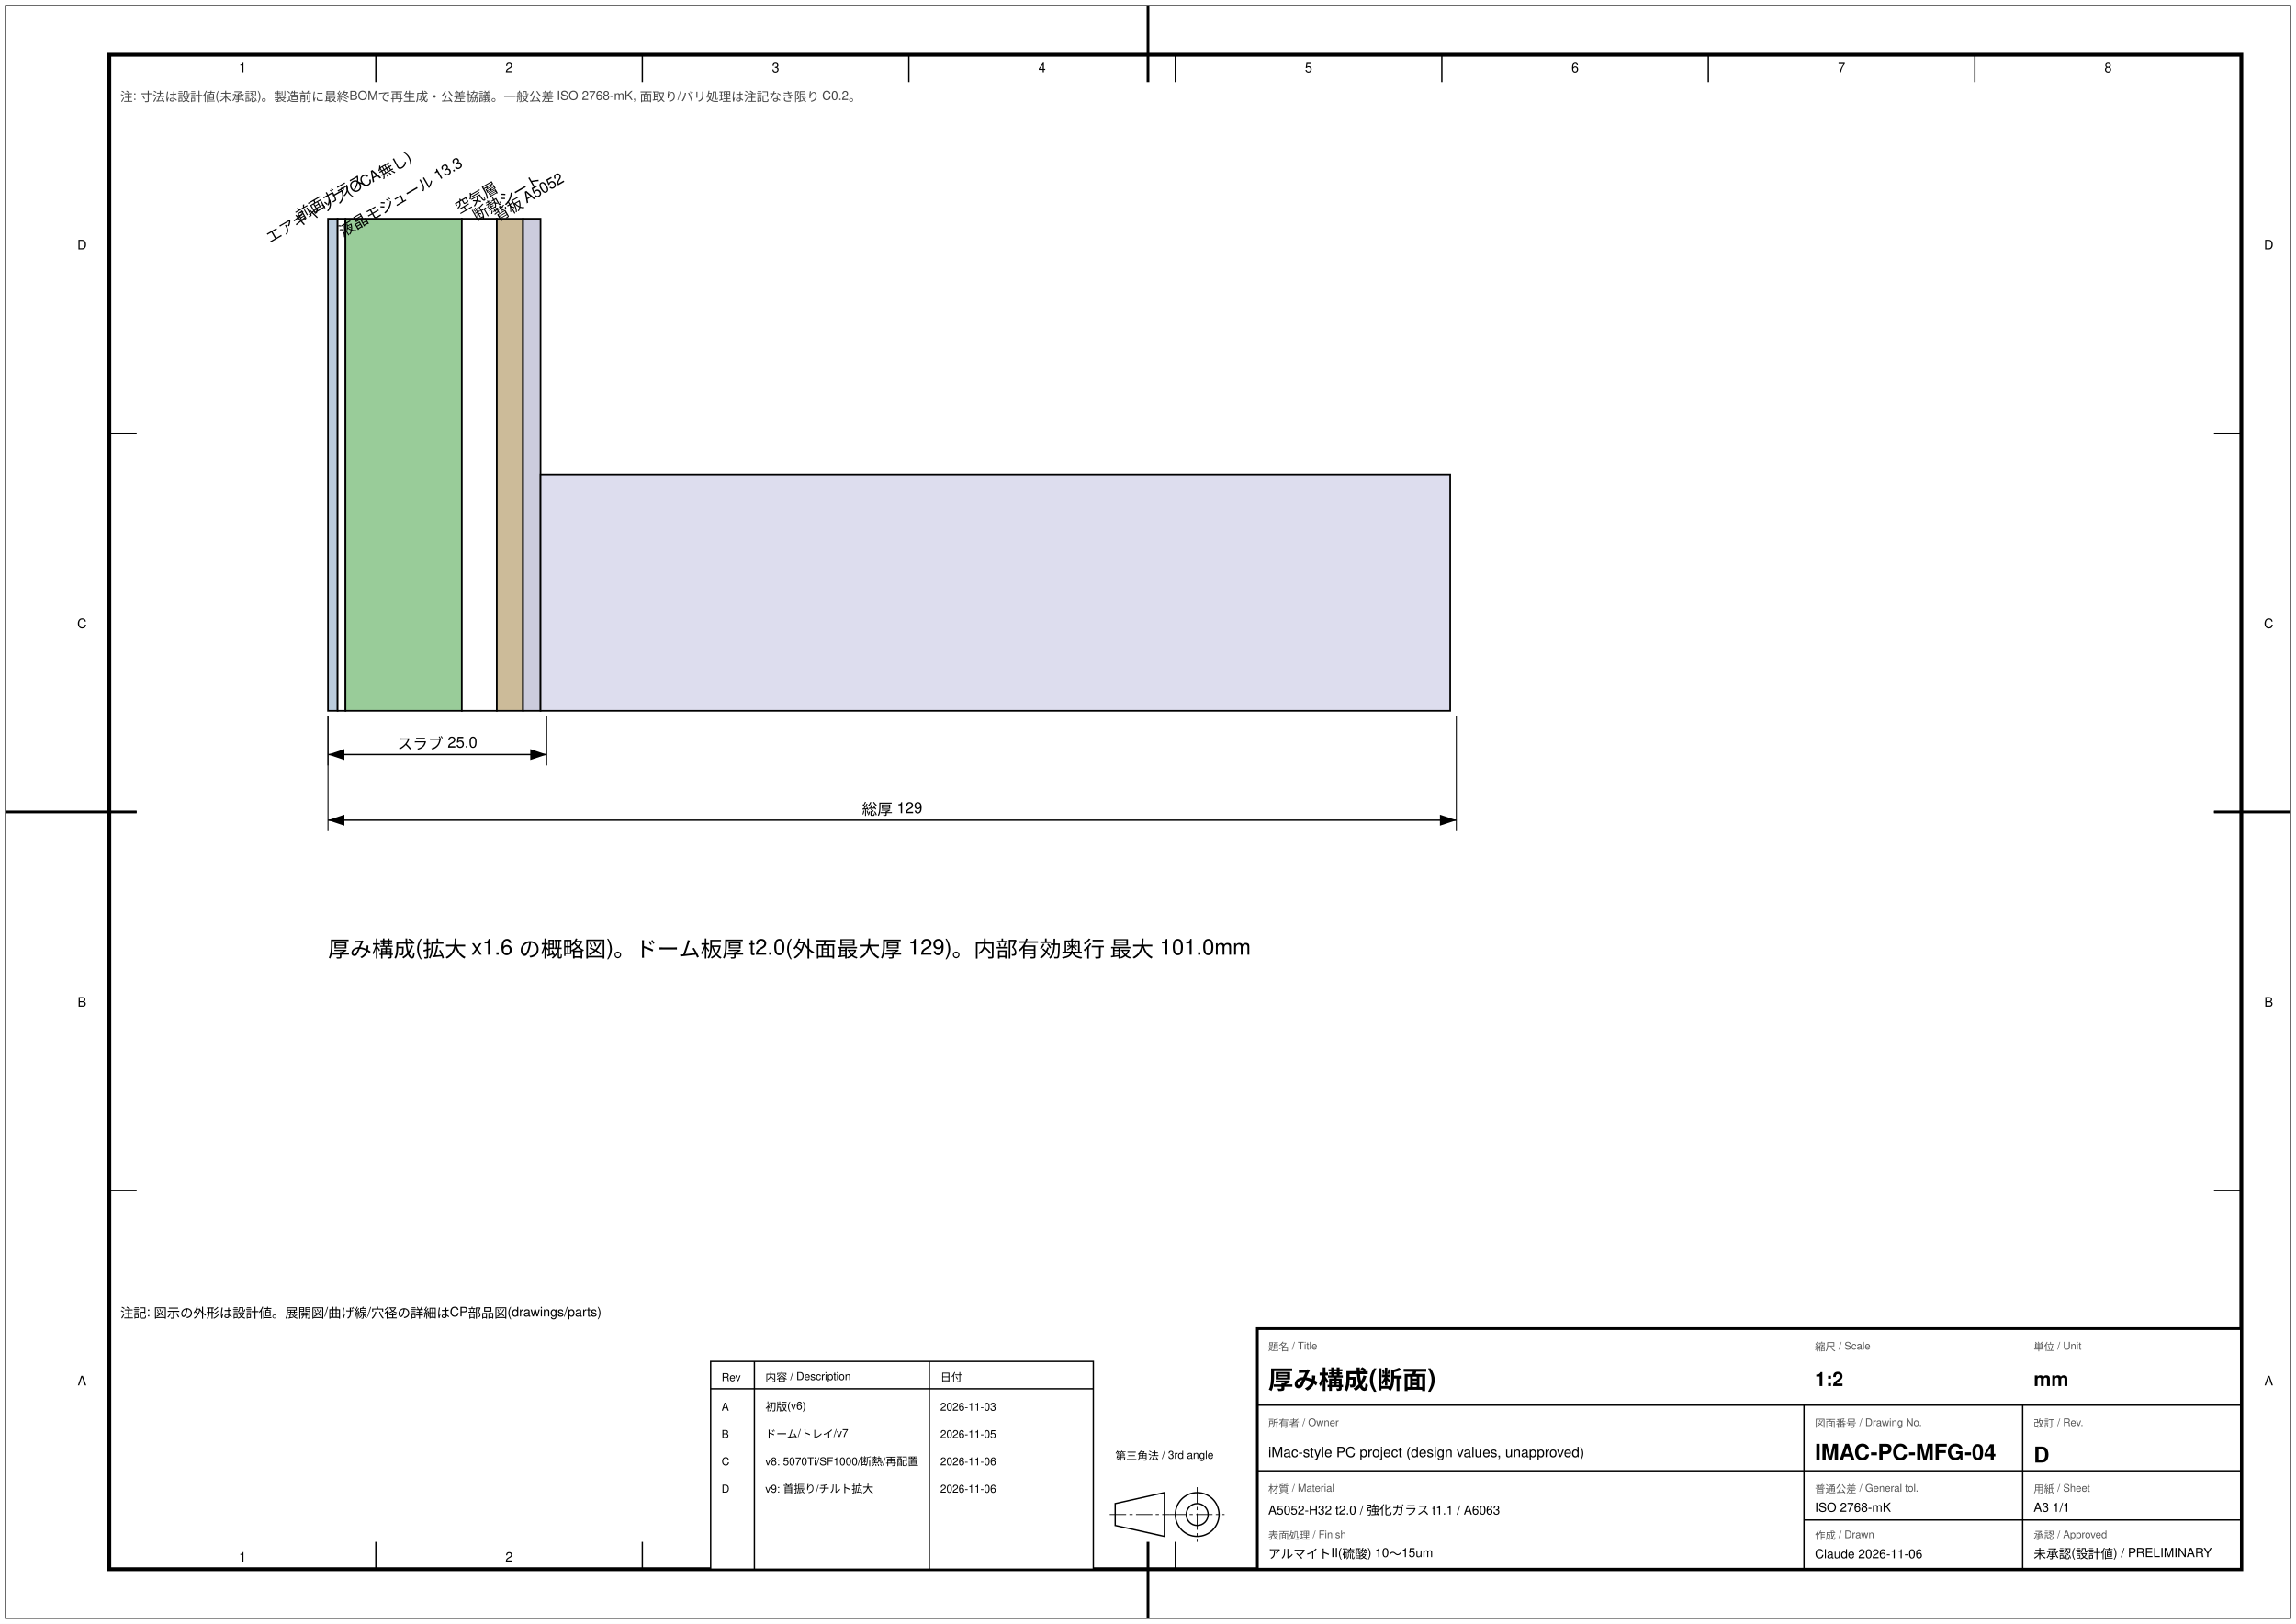
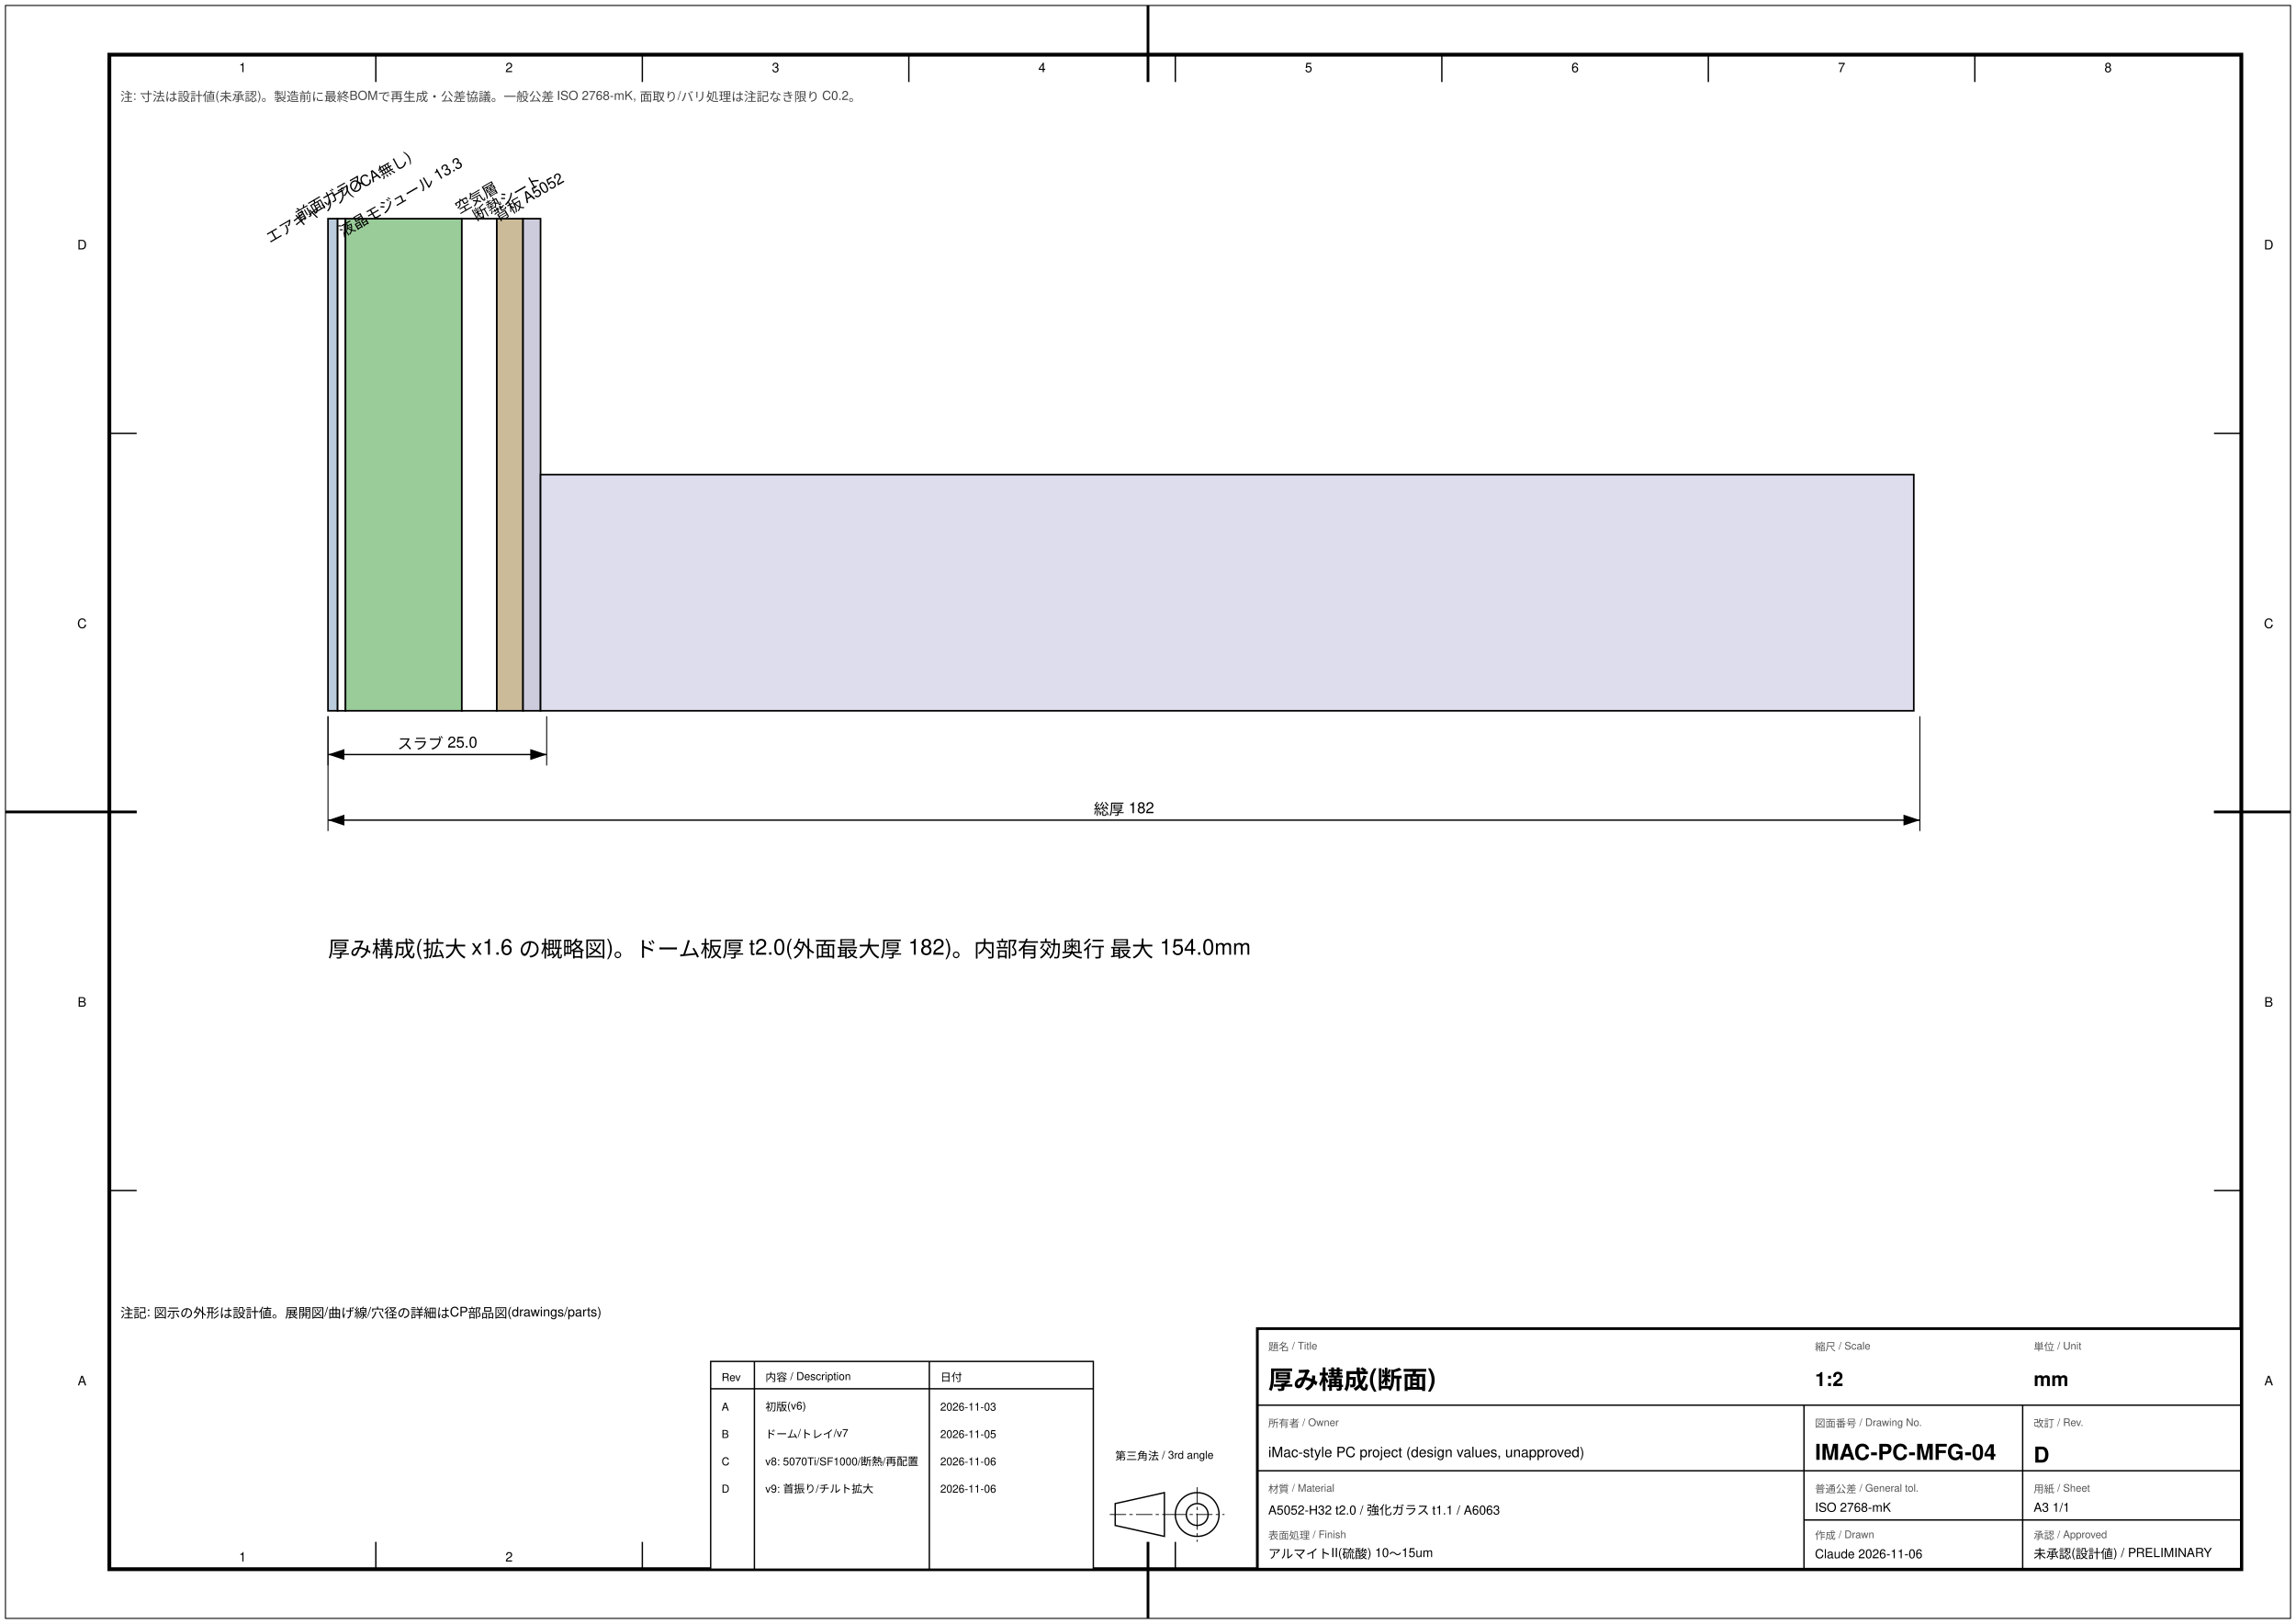
<svg xmlns="http://www.w3.org/2000/svg" viewBox="0 0 420 297" font-family="Helvetica,Arial,sans-serif">
  <rect width="100%" height="100%" fill="#fff" />
  <rect x="1" y="1" width="418" height="295" fill="none" stroke="#000" stroke-width=".18" />
  <rect x="20" y="10" width="390" height="277" fill="none" stroke="#000" stroke-width=".7" />
  <line x1="68.75" y1="10" x2="68.75" y2="15" stroke="#000" stroke-width="0.25" />
  <line x1="68.75" y1="287" x2="68.75" y2="282" stroke="#000" stroke-width="0.25" />
  <text x="44.38" y="13.20" font-size="2.4" text-anchor="middle" font-weight="normal" fill="#000">1</text>
  <text x="44.38" y="285.60" font-size="2.4" text-anchor="middle" font-weight="normal" fill="#000">1</text>
  <line x1="117.5" y1="10" x2="117.5" y2="15" stroke="#000" stroke-width="0.25" />
  <line x1="117.5" y1="287" x2="117.5" y2="282" stroke="#000" stroke-width="0.25" />
  <text x="93.12" y="13.20" font-size="2.4" text-anchor="middle" font-weight="normal" fill="#000">2</text>
  <text x="93.12" y="285.60" font-size="2.4" text-anchor="middle" font-weight="normal" fill="#000">2</text>
  <line x1="166.25" y1="10" x2="166.25" y2="15" stroke="#000" stroke-width="0.25" />
  <line x1="166.25" y1="287" x2="166.25" y2="282" stroke="#000" stroke-width="0.25" />
  <text x="141.88" y="13.20" font-size="2.4" text-anchor="middle" font-weight="normal" fill="#000">3</text>
  <text x="141.88" y="285.60" font-size="2.4" text-anchor="middle" font-weight="normal" fill="#000">3</text>
  <line x1="215.0" y1="10" x2="215.0" y2="15" stroke="#000" stroke-width="0.25" />
  <line x1="215.0" y1="287" x2="215.0" y2="282" stroke="#000" stroke-width="0.25" />
  <text x="190.62" y="13.20" font-size="2.4" text-anchor="middle" font-weight="normal" fill="#000">4</text>
  <text x="190.62" y="285.60" font-size="2.4" text-anchor="middle" font-weight="normal" fill="#000">4</text>
  <line x1="263.75" y1="10" x2="263.75" y2="15" stroke="#000" stroke-width="0.25" />
  <line x1="263.75" y1="287" x2="263.75" y2="282" stroke="#000" stroke-width="0.25" />
  <text x="239.38" y="13.20" font-size="2.4" text-anchor="middle" font-weight="normal" fill="#000">5</text>
  <text x="239.38" y="285.60" font-size="2.4" text-anchor="middle" font-weight="normal" fill="#000">5</text>
  <line x1="312.5" y1="10" x2="312.5" y2="15" stroke="#000" stroke-width="0.25" />
  <line x1="312.5" y1="287" x2="312.5" y2="282" stroke="#000" stroke-width="0.25" />
  <text x="288.12" y="13.20" font-size="2.4" text-anchor="middle" font-weight="normal" fill="#000">6</text>
  <text x="288.12" y="285.60" font-size="2.4" text-anchor="middle" font-weight="normal" fill="#000">6</text>
  <line x1="361.25" y1="10" x2="361.25" y2="15" stroke="#000" stroke-width="0.25" />
  <line x1="361.25" y1="287" x2="361.25" y2="282" stroke="#000" stroke-width="0.25" />
  <text x="336.88" y="13.20" font-size="2.4" text-anchor="middle" font-weight="normal" fill="#000">7</text>
  <text x="336.88" y="285.60" font-size="2.4" text-anchor="middle" font-weight="normal" fill="#000">7</text>
  <text x="385.62" y="13.20" font-size="2.4" text-anchor="middle" font-weight="normal" fill="#000">8</text>
  <text x="385.62" y="285.60" font-size="2.4" text-anchor="middle" font-weight="normal" fill="#000">8</text>
  <line x1="20" y1="79.25" x2="25" y2="79.25" stroke="#000" stroke-width="0.25" />
  <line x1="410" y1="79.25" x2="405" y2="79.25" stroke="#000" stroke-width="0.25" />
  <line x1="20" y1="148.5" x2="25" y2="148.5" stroke="#000" stroke-width="0.25" />
  <line x1="410" y1="148.5" x2="405" y2="148.5" stroke="#000" stroke-width="0.25" />
  <line x1="20" y1="217.75" x2="25" y2="217.75" stroke="#000" stroke-width="0.25" />
  <line x1="410" y1="217.75" x2="405" y2="217.75" stroke="#000" stroke-width="0.25" />
  <text x="15.00" y="45.62" font-size="2.4" text-anchor="middle" font-weight="normal" fill="#000">D</text>
  <text x="415.00" y="45.62" font-size="2.4" text-anchor="middle" font-weight="normal" fill="#000">D</text>
  <text x="15.00" y="114.88" font-size="2.4" text-anchor="middle" font-weight="normal" fill="#000">C</text>
  <text x="415.00" y="114.88" font-size="2.4" text-anchor="middle" font-weight="normal" fill="#000">C</text>
  <text x="15.00" y="184.12" font-size="2.4" text-anchor="middle" font-weight="normal" fill="#000">B</text>
  <text x="415.00" y="184.12" font-size="2.4" text-anchor="middle" font-weight="normal" fill="#000">B</text>
  <text x="15.00" y="253.38" font-size="2.4" text-anchor="middle" font-weight="normal" fill="#000">A</text>
  <text x="415.00" y="253.38" font-size="2.4" text-anchor="middle" font-weight="normal" fill="#000">A</text>
  <line x1="1" y1="148.5" x2="25" y2="148.5" stroke="#000" stroke-width="0.5" />
  <line x1="405" y1="148.5" x2="419" y2="148.5" stroke="#000" stroke-width="0.5" />
  <line x1="210.0" y1="1" x2="210.0" y2="15" stroke="#000" stroke-width="0.5" />
  <line x1="210.0" y1="282" x2="210.0" y2="296" stroke="#000" stroke-width="0.5" />
  <rect x="230" y="243" width="180" height="44" fill="#fff" stroke="#000" stroke-width=".5" />
  <line x1="230" y1="257" x2="410" y2="257" stroke="#000" stroke-width="0.25" />
  <line x1="230" y1="269" x2="410" y2="269" stroke="#000" stroke-width="0.25" />
  <line x1="330" y1="257" x2="330" y2="287" stroke="#000" stroke-width="0.25" />
  <line x1="370" y1="257" x2="370" y2="287" stroke="#000" stroke-width="0.25" />
  <line x1="330" y1="278" x2="410" y2="278" stroke="#000" stroke-width="0.25" />
  <text x="232.00" y="247.00" font-size="1.9" text-anchor="start" font-weight="normal" fill="#555">題名 / Title</text>
  <text x="232.00" y="254.00" font-size="4.6" text-anchor="start" font-weight="bold" fill="#000">厚み構成(断面)</text>
  <text x="232.00" y="261.00" font-size="1.9" text-anchor="start" font-weight="normal" fill="#555">所有者 / Owner</text>
  <text x="232.00" y="266.50" font-size="2.6" text-anchor="start" font-weight="normal" fill="#000">iMac-style PC project (design values, unapproved)</text>
  <text x="232.00" y="273.00" font-size="1.9" text-anchor="start" font-weight="normal" fill="#555">材質 / Material</text>
  <text x="232.00" y="277.00" font-size="2.3" text-anchor="start" font-weight="normal" fill="#000">A5052-H32 t2.0 / 強化ガラス t1.1 / A6063</text>
  <text x="232.00" y="281.50" font-size="1.9" text-anchor="start" font-weight="normal" fill="#555">表面処理 / Finish</text>
  <text x="232.00" y="285.00" font-size="2.3" text-anchor="start" font-weight="normal" fill="#000">アルマイトII(硫酸) 10〜15um</text>
  <text x="332.00" y="261.00" font-size="1.9" text-anchor="start" font-weight="normal" fill="#555">図面番号 / Drawing No.</text>
  <text x="332.00" y="267.00" font-size="4.0" text-anchor="start" font-weight="bold" fill="#000">IMAC-PC-MFG-04</text>
  <text x="332.00" y="273.00" font-size="1.9" text-anchor="start" font-weight="normal" fill="#555">普通公差 / General tol.</text>
  <text x="332.00" y="276.50" font-size="2.3" text-anchor="start" font-weight="normal" fill="#000">ISO 2768-mK</text>
  <text x="372.00" y="261.00" font-size="1.9" text-anchor="start" font-weight="normal" fill="#555">改訂 / Rev.</text>
  <text x="372.00" y="267.50" font-size="4.0" text-anchor="start" font-weight="bold" fill="#000">D</text>
  <text x="372.00" y="273.00" font-size="1.9" text-anchor="start" font-weight="normal" fill="#555">用紙 / Sheet</text>
  <text x="372.00" y="276.50" font-size="2.3" text-anchor="start" font-weight="normal" fill="#000">A3  1/1</text>
  <text x="332.00" y="247.00" font-size="1.9" text-anchor="start" font-weight="normal" fill="#555">縮尺 / Scale</text>
  <text x="332.00" y="253.50" font-size="3.6" text-anchor="start" font-weight="bold" fill="#000">1:2</text>
  <text x="372.00" y="247.00" font-size="1.9" text-anchor="start" font-weight="normal" fill="#555">単位 / Unit</text>
  <text x="372.00" y="253.50" font-size="3.6" text-anchor="start" font-weight="bold" fill="#000">mm</text>
  <text x="332.00" y="281.50" font-size="1.9" text-anchor="start" font-weight="normal" fill="#555">作成 / Drawn</text>
  <text x="332.00" y="285.00" font-size="2.3" text-anchor="start" font-weight="normal" fill="#000">Claude 2026-11-06</text>
  <text x="372.00" y="281.50" font-size="1.9" text-anchor="start" font-weight="normal" fill="#555">承認 / Approved</text>
  <text x="372.00" y="285.00" font-size="2.3" text-anchor="start" font-weight="normal" fill="#000">未承認(設計値) / PRELIMINARY</text>
  <g transform="translate(204,273)" stroke="#000" stroke-width=".25" fill="none">
    <path d="M0,2 L9,0 L9,8 L0,6 Z" />
    <line x1="-1" y1="4" x2="10" y2="4" stroke="#000" stroke-width="0.15" stroke-dasharray="3,0.6,0.6,0.6" />
    <circle cx="15" cy="4" r="4" />
    <circle cx="15" cy="4" r="2" />
    <line x1="10" y1="4" x2="20" y2="4" stroke="#000" stroke-width="0.15" stroke-dasharray="3,0.6,0.6,0.6" />
    <line x1="15" y1="-1" x2="15" y2="9" stroke="#000" stroke-width="0.15" stroke-dasharray="3,0.6,0.6,0.6" />
  </g>
  <text x="204.00" y="267.00" font-size="2.0" text-anchor="start" font-weight="normal" fill="#000">第三角法 / 3rd angle</text>
  <rect x="130" y="249" width="70" height="38" fill="#fff" stroke="#000" stroke-width=".25" />
  <line x1="130" y1="254" x2="200" y2="254" stroke="#000" stroke-width="0.25" />
  <line x1="138" y1="249" x2="138" y2="287" stroke="#000" stroke-width="0.25" />
  <line x1="170" y1="249" x2="170" y2="287" stroke="#000" stroke-width="0.25" />
  <text x="132.00" y="252.60" font-size="2.0" text-anchor="start" font-weight="normal" fill="#000">Rev</text>
  <text x="140.00" y="252.60" font-size="2.0" text-anchor="start" font-weight="normal" fill="#000">内容 / Description</text>
  <text x="172.00" y="252.60" font-size="2.0" text-anchor="start" font-weight="normal" fill="#000">日付</text>
  <text x="132.00" y="258.00" font-size="2.0" text-anchor="start" font-weight="normal" fill="#000">A</text>
  <text x="140.00" y="258.00" font-size="2.0" text-anchor="start" font-weight="normal" fill="#000">初版(v6)</text>
  <text x="172.00" y="258.00" font-size="2.0" text-anchor="start" font-weight="normal" fill="#000">2026-11-03</text>
  <text x="132.00" y="263.00" font-size="2.0" text-anchor="start" font-weight="normal" fill="#000">B</text>
  <text x="140.00" y="263.00" font-size="2.0" text-anchor="start" font-weight="normal" fill="#000">ドーム/トレイ/v7</text>
  <text x="172.00" y="263.00" font-size="2.0" text-anchor="start" font-weight="normal" fill="#000">2026-11-05</text>
  <text x="132.00" y="268.00" font-size="2.0" text-anchor="start" font-weight="normal" fill="#000">C</text>
  <text x="140.00" y="268.00" font-size="2.0" text-anchor="start" font-weight="normal" fill="#000">v8: 5070Ti/SF1000/断熱/再配置</text>
  <text x="172.00" y="268.00" font-size="2.0" text-anchor="start" font-weight="normal" fill="#000">2026-11-06</text>
  <text x="132.00" y="273.00" font-size="2.0" text-anchor="start" font-weight="normal" fill="#000">D</text>
  <text x="140.00" y="273.00" font-size="2.0" text-anchor="start" font-weight="normal" fill="#000">v9: 首振り/チルト拡大</text>
  <text x="172.00" y="273.00" font-size="2.0" text-anchor="start" font-weight="normal" fill="#000">2026-11-06</text>
  <text x="22.00" y="241.00" font-size="2.4" text-anchor="start" font-weight="normal" fill="#000">注記: 図示の外形は設計値。展開図/曲げ線/穴径の詳細はCP部品図(drawings/parts)</text>
  <text x="22.00" y="18.50" font-size="2.3" text-anchor="start" font-weight="normal" fill="#444">注: 寸法は設計値(未承認)。製造前に最終BOMで再生成・公差協議。一般公差 ISO 2768-mK, 面取り/バリ処理は注記なき限り C0.2。</text>
  <g transform="translate(0,0)">
    <rect x="60" y="40" width="1.76" height="90" fill="#bcd" stroke="#000" stroke-width=".3" />
    <text x="60.88" y="37" font-size="2.8" text-anchor="middle" transform="rotate(-30 60.88 37)">前面ガラス</text>
    <rect x="61.76" y="40" width="1.44" height="90" fill="#fff" stroke="#000" stroke-width=".3" />
    <text x="62.48" y="37" font-size="2.8" text-anchor="middle" transform="rotate(-30 62.48 37)">エアギャップ(OCA無し)</text>
    <rect x="63.2" y="40" width="21.28" height="90" fill="#9c9" stroke="#000" stroke-width=".3" />
    <text x="73.84" y="37" font-size="2.8" text-anchor="middle" transform="rotate(-30 73.84 37)">液晶モジュール 13.3</text>
    <rect x="84.48" y="40" width="6.4" height="90" fill="#fff" stroke="#000" stroke-width=".3" />
    <text x="87.68" y="37" font-size="2.8" text-anchor="middle" transform="rotate(-30 87.68 37)">空気層</text>
    <rect x="90.88" y="40" width="4.8" height="90" fill="#cb9" stroke="#000" stroke-width=".3" />
    <text x="93.28" y="37" font-size="2.8" text-anchor="middle" transform="rotate(-30 93.28 37)">断熱シート</text>
    <rect x="95.68" y="40" width="3.2" height="90" fill="#ccd" stroke="#000" stroke-width=".3" />
    <text x="97.28" y="37" font-size="2.8" text-anchor="middle" transform="rotate(-30 97.28 37)">背板 A5052</text>
-     <rect x="98.88" y="86.8" width="166.4" height="43.2" fill="#dde" stroke="#000" stroke-width=".3" />
+     <rect x="98.88" y="86.8" width="251.2" height="43.2" fill="#dde" stroke="#000" stroke-width=".3" />
    <line x1="60" y1="131" x2="60" y2="140" stroke="#000" stroke-width="0.18" />
    <line x1="100.0" y1="131" x2="100.0" y2="140" stroke="#000" stroke-width="0.18" />
    <line x1="60" y1="138" x2="100.0" y2="138" stroke="#000" stroke-width="0.25" />
    <path d="M60,138 l3,-1 v2 z M100.0,138 l-3,-1 v2 z" fill="#000" />
    <text x="80.00" y="137.00" font-size="2.8" text-anchor="middle" font-weight="normal" fill="#000">スラブ 25.0</text>
    <line x1="60" y1="131" x2="60" y2="152" stroke="#000" stroke-width="0.18" />
-     <line x1="266.4" y1="131" x2="266.4" y2="152" stroke="#000" stroke-width="0.18" />
-     <line x1="60" y1="150" x2="266.4" y2="150" stroke="#000" stroke-width="0.25" />
-     <path d="M60,150 l3,-1 v2 z M266.4,150 l-3,-1 v2 z" fill="#000" />
-     <text x="163.20" y="149.00" font-size="2.8" text-anchor="middle" font-weight="normal" fill="#000">総厚 129</text>
-     <text x="60" y="175" font-size="4">厚み構成(拡大 x1.6 の概略図)。ドーム板厚 t2.0(外面最大厚 129)。内部有効奥行 最大 101.0mm</text>
+     <line x1="351.2" y1="131" x2="351.2" y2="152" stroke="#000" stroke-width="0.18" />
+     <line x1="60" y1="150" x2="351.2" y2="150" stroke="#000" stroke-width="0.25" />
+     <path d="M60,150 l3,-1 v2 z M351.2,150 l-3,-1 v2 z" fill="#000" />
+     <text x="205.60" y="149.00" font-size="2.8" text-anchor="middle" font-weight="normal" fill="#000">総厚 182</text>
+     <text x="60" y="175" font-size="4">厚み構成(拡大 x1.6 の概略図)。ドーム板厚 t2.0(外面最大厚 182)。内部有効奥行 最大 154.0mm</text>
  </g>
</svg>
